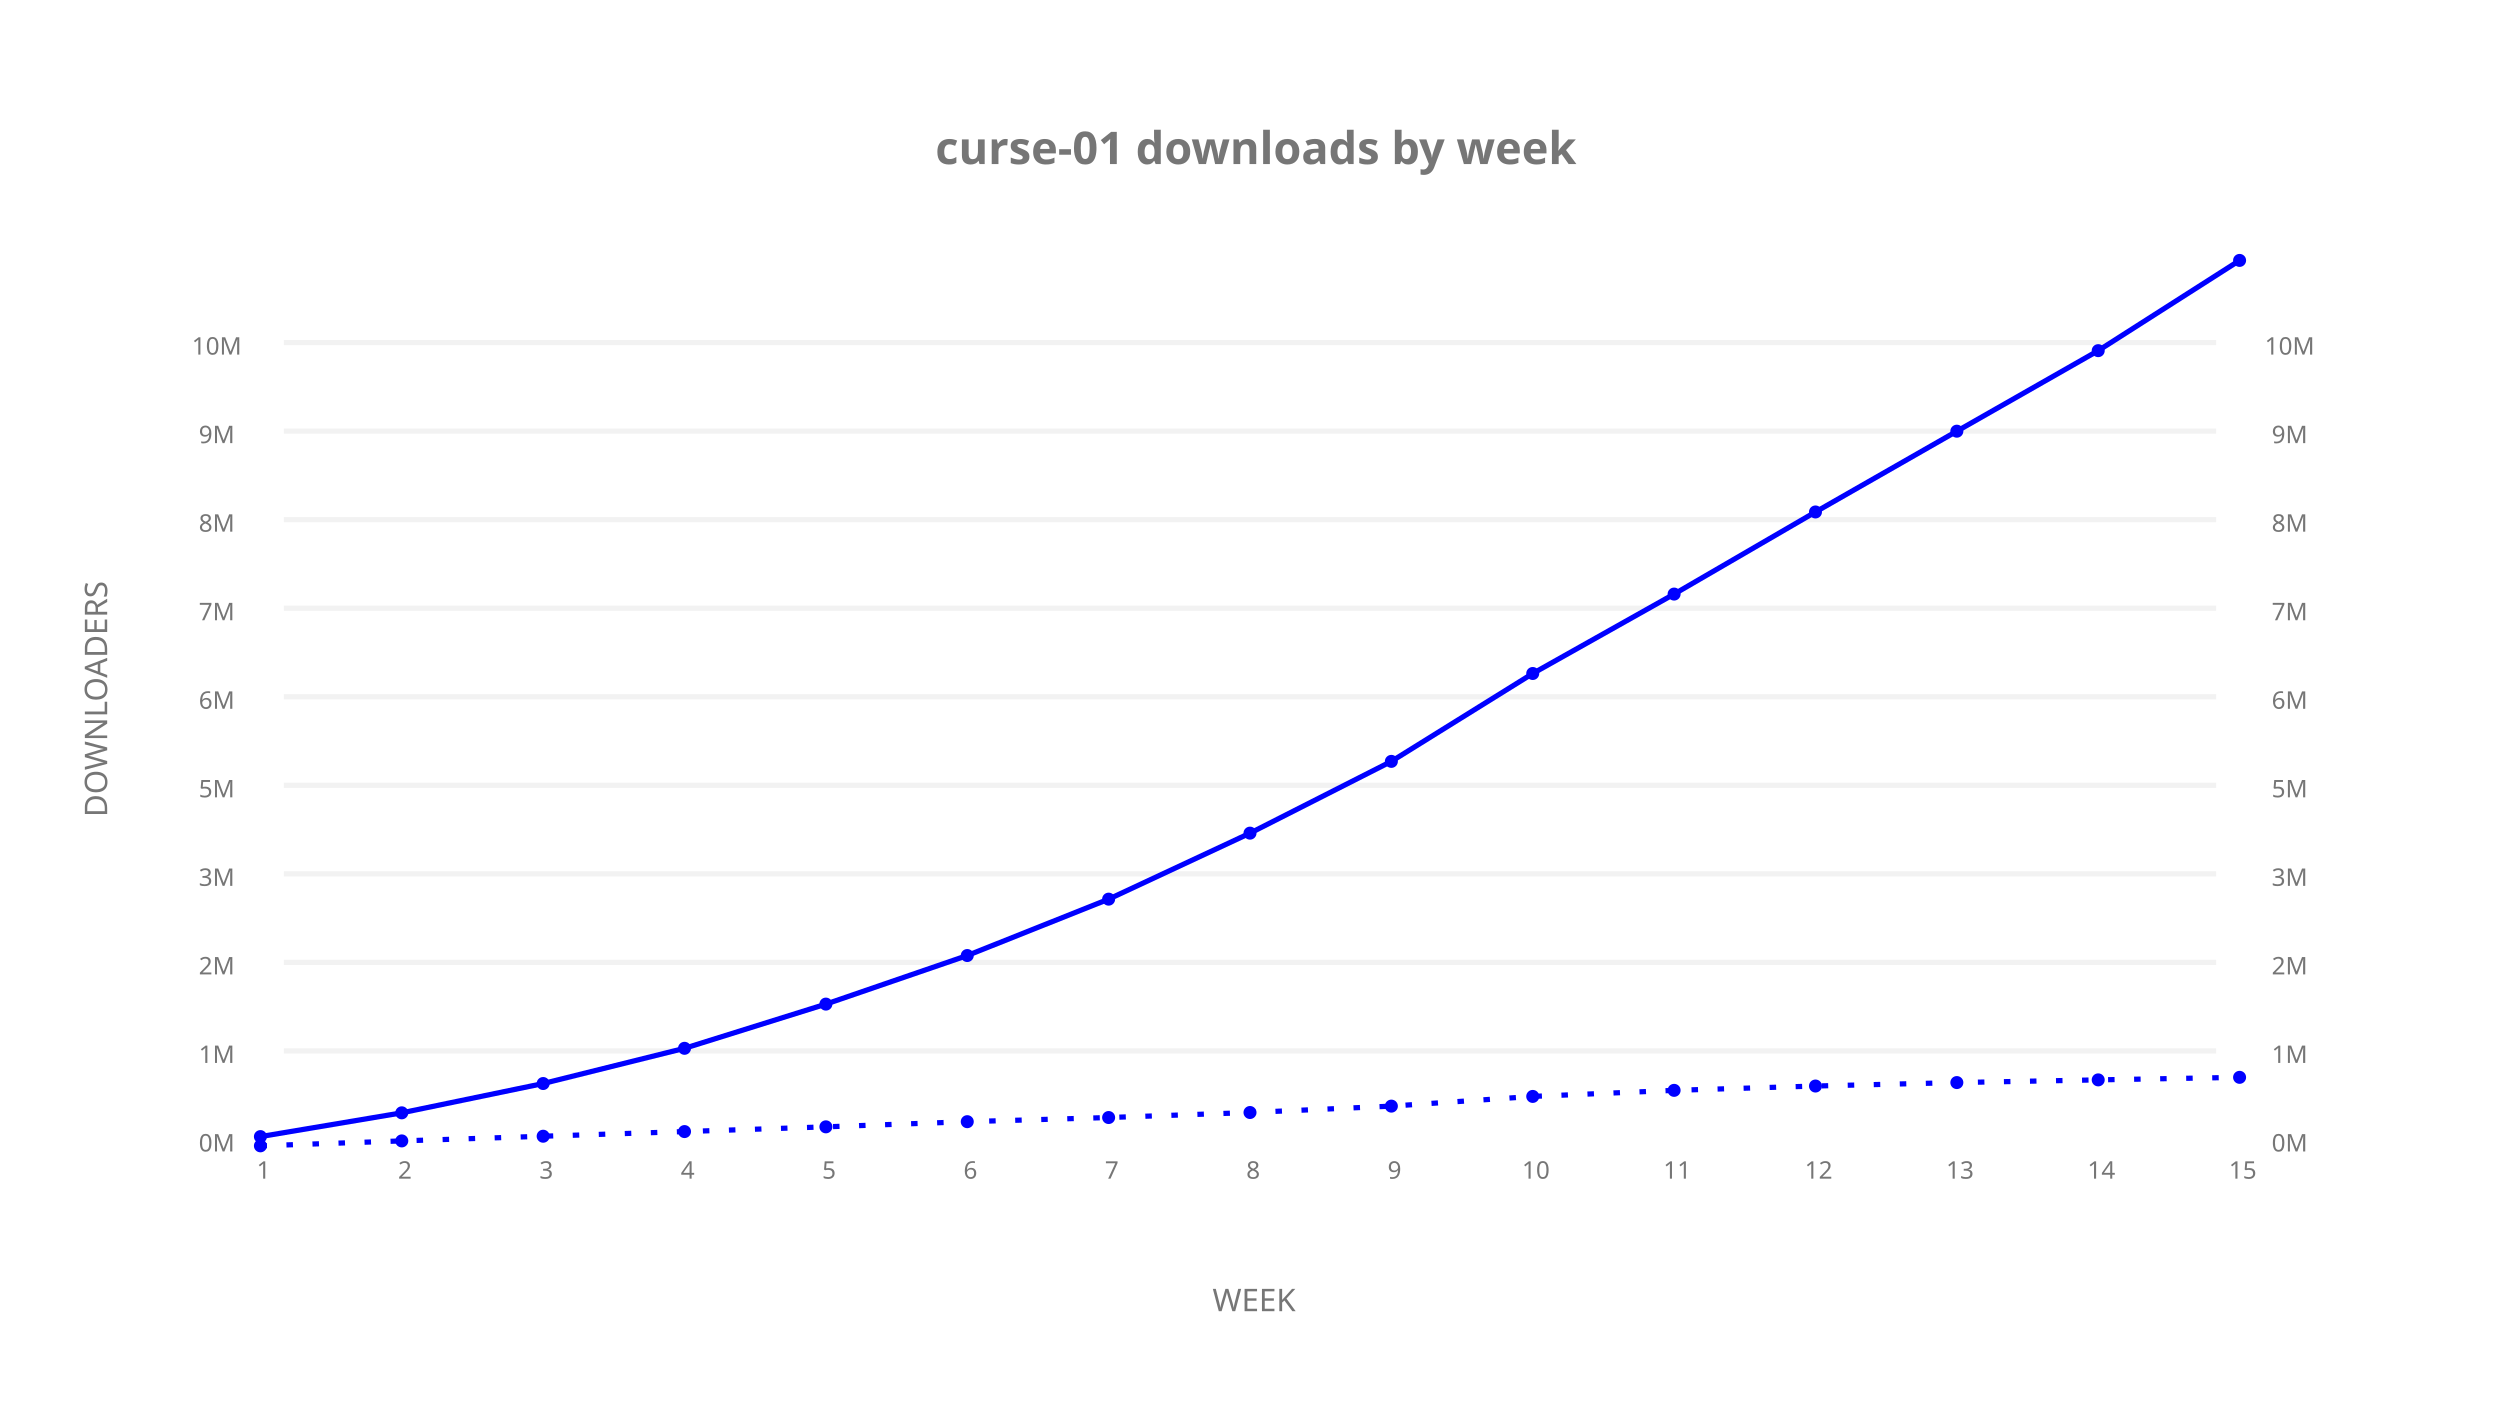
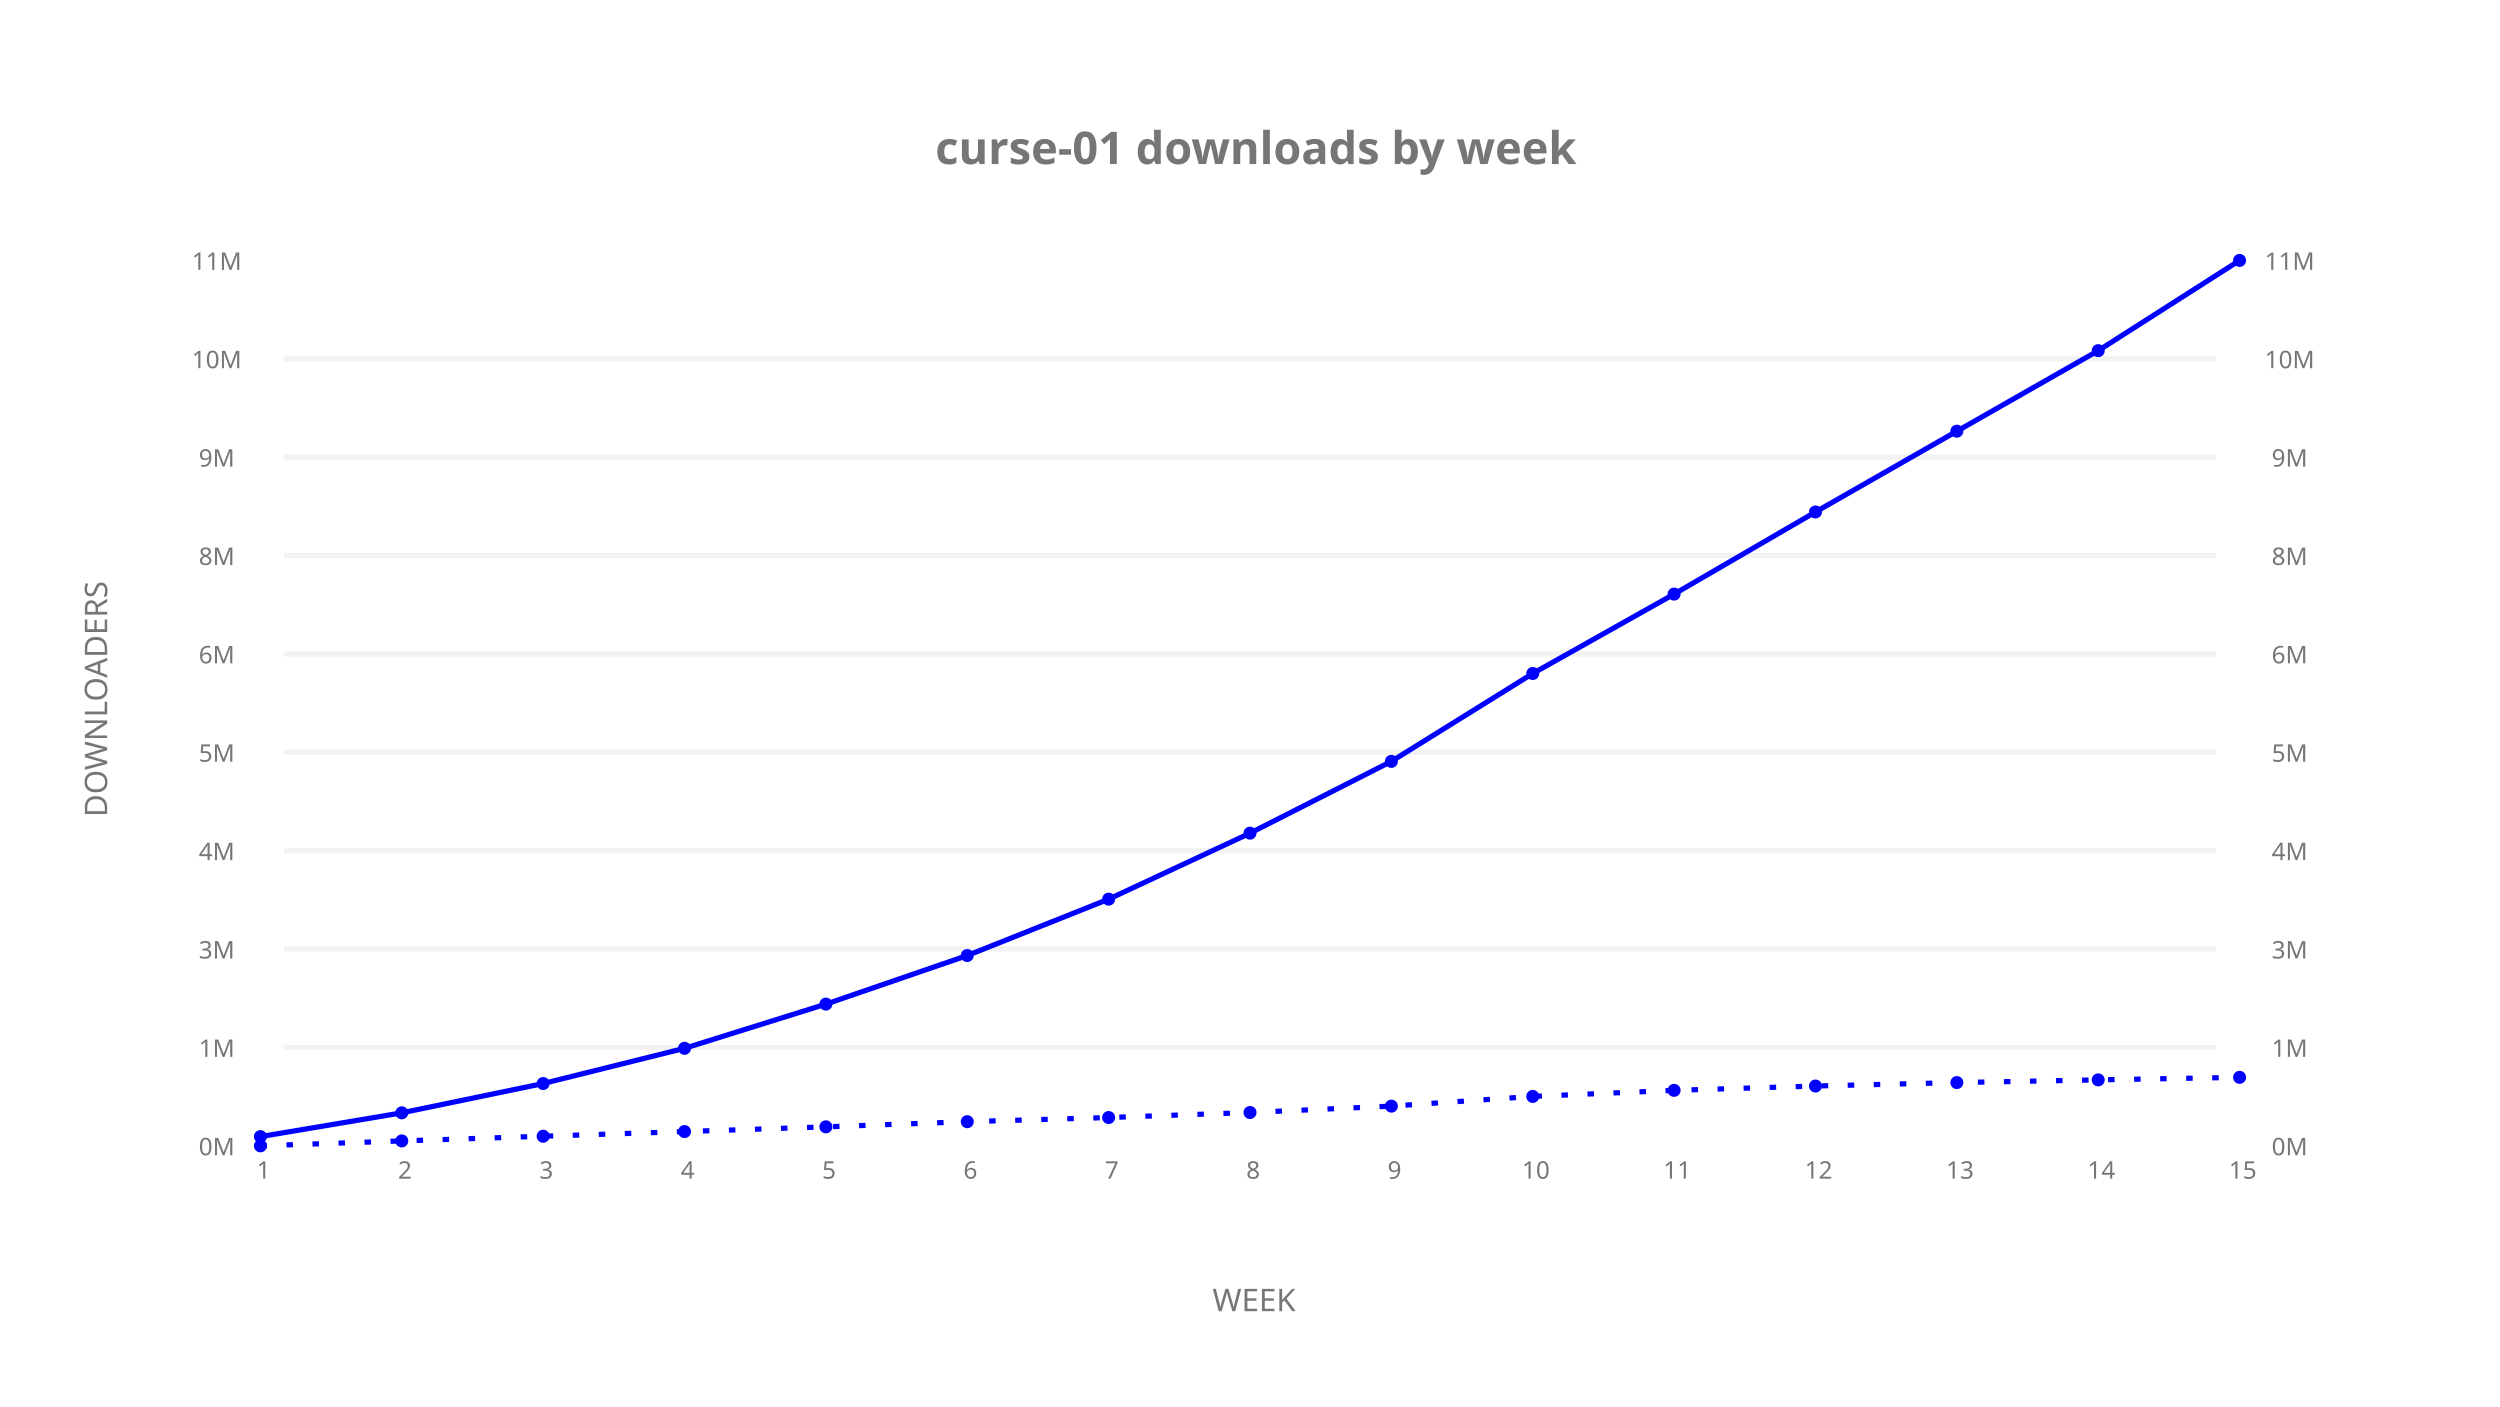
<svg xmlns="http://www.w3.org/2000/svg" xml:space="preserve" id="curse-01-downloads-by-week-curse-01-week" x="0px" y="0px" width="1920px" height="1080px" viewBox="0 0 1920 1080" enable-background="new 0 0 1920 1080" role="img">
  <g id="annotations">
    <text x="960" y="126" font-family="Atkinson Hyperlegible" font-size="26pt" text-anchor="middle" text-align="center" font-weight="600" font-style="normal" style="fill:rgb(118,118,118); fill-opacity:1; stroke:rgb(118,118,118); stroke-opacity:0; stroke-width:0.5"> curse-01 downloads by week</text>
    <g id="axes-lines">
      <text x="960" y="1007" font-family="Atkinson Hyperlegible" font-size="18pt" text-anchor="middle" text-align="center" font-weight="500" font-style="normal" style="fill:rgb(118,118,118); fill-opacity:1; stroke:rgb(118,118,118); stroke-opacity:0; stroke-width:0.5"> WEEK</text>
      <text x="73" y="540" font-family="Atkinson Hyperlegible" font-size="18pt" text-anchor="middle" text-align="center" dominant-baseline="central" font-weight="500" font-style="normal" style="fill:rgb(118,118,118); fill-opacity:1; stroke:rgb(118,118,118); stroke-opacity:0; stroke-width:0.5" transform="rotate(-90,73,540)"> DOWNLOADERS</text>
    </g>
    <g id="tic-y-label-lines">
-       <line x1="218" y1="807.1" x2="1702" y2="807.1" style="fill:rgb(0,0,255); fill-opacity:0; stroke:rgb(242,242,242); stroke-opacity:1; stroke-width:4" />
-       <line x1="218" y1="739.1" x2="1702" y2="739.1" style="fill:rgb(0,0,255); fill-opacity:0; stroke:rgb(242,242,242); stroke-opacity:1; stroke-width:4" />
-       <line x1="218" y1="671.1" x2="1702" y2="671.1" style="fill:rgb(0,0,255); fill-opacity:0; stroke:rgb(242,242,242); stroke-opacity:1; stroke-width:4" />
-       <line x1="218" y1="603.1" x2="1702" y2="603.1" style="fill:rgb(0,0,255); fill-opacity:0; stroke:rgb(242,242,242); stroke-opacity:1; stroke-width:4" />
-       <line x1="218" y1="535.1" x2="1702" y2="535.1" style="fill:rgb(0,0,255); fill-opacity:0; stroke:rgb(242,242,242); stroke-opacity:1; stroke-width:4" />
-       <line x1="218" y1="467.1" x2="1702" y2="467.1" style="fill:rgb(0,0,255); fill-opacity:0; stroke:rgb(242,242,242); stroke-opacity:1; stroke-width:4" />
-       <line x1="218" y1="399.1" x2="1702" y2="399.1" style="fill:rgb(0,0,255); fill-opacity:0; stroke:rgb(242,242,242); stroke-opacity:1; stroke-width:4" />
-       <line x1="218" y1="331.1" x2="1702" y2="331.1" style="fill:rgb(0,0,255); fill-opacity:0; stroke:rgb(242,242,242); stroke-opacity:1; stroke-width:4" />
-       <line x1="218" y1="263.1" x2="1702" y2="263.1" style="fill:rgb(0,0,255); fill-opacity:0; stroke:rgb(242,242,242); stroke-opacity:1; stroke-width:4" />
+       <line x1="218" y1="804.444" x2="1702" y2="804.444" style="fill:rgb(0,0,255); fill-opacity:0; stroke:rgb(242,242,242); stroke-opacity:1; stroke-width:4" />
+       <line x1="218" y1="728.889" x2="1702" y2="728.889" style="fill:rgb(0,0,255); fill-opacity:0; stroke:rgb(242,242,242); stroke-opacity:1; stroke-width:4" />
+       <line x1="218" y1="653.333" x2="1702" y2="653.333" style="fill:rgb(0,0,255); fill-opacity:0; stroke:rgb(242,242,242); stroke-opacity:1; stroke-width:4" />
+       <line x1="218" y1="577.778" x2="1702" y2="577.778" style="fill:rgb(0,0,255); fill-opacity:0; stroke:rgb(242,242,242); stroke-opacity:1; stroke-width:4" />
+       <line x1="218" y1="502.222" x2="1702" y2="502.222" style="fill:rgb(0,0,255); fill-opacity:0; stroke:rgb(242,242,242); stroke-opacity:1; stroke-width:4" />
+       <line x1="218" y1="426.667" x2="1702" y2="426.667" style="fill:rgb(0,0,255); fill-opacity:0; stroke:rgb(242,242,242); stroke-opacity:1; stroke-width:4" />
+       <line x1="218" y1="351.111" x2="1702" y2="351.111" style="fill:rgb(0,0,255); fill-opacity:0; stroke:rgb(242,242,242); stroke-opacity:1; stroke-width:4" />
+       <line x1="218" y1="275.556" x2="1702" y2="275.556" style="fill:rgb(0,0,255); fill-opacity:0; stroke:rgb(242,242,242); stroke-opacity:1; stroke-width:4" />
    </g>
    <g id="tic-x-labels">
      <text x="200" y="898" font-family="Atkinson Hyperlegible" font-size="14pt" text-anchor="middle" text-align="center" dominant-baseline="central" font-weight="400" font-style="normal" style="fill:rgb(118,118,118); fill-opacity:1; stroke:rgb(118,118,118); stroke-opacity:0; stroke-width:0.5"> 1</text>
      <text x="308.571" y="898" font-family="Atkinson Hyperlegible" font-size="14pt" text-anchor="middle" text-align="center" dominant-baseline="central" font-weight="400" font-style="normal" style="fill:rgb(118,118,118); fill-opacity:1; stroke:rgb(118,118,118); stroke-opacity:0; stroke-width:0.5"> 2</text>
      <text x="417.143" y="898" font-family="Atkinson Hyperlegible" font-size="14pt" text-anchor="middle" text-align="center" dominant-baseline="central" font-weight="400" font-style="normal" style="fill:rgb(118,118,118); fill-opacity:1; stroke:rgb(118,118,118); stroke-opacity:0; stroke-width:0.5"> 3</text>
      <text x="525.714" y="898" font-family="Atkinson Hyperlegible" font-size="14pt" text-anchor="middle" text-align="center" dominant-baseline="central" font-weight="400" font-style="normal" style="fill:rgb(118,118,118); fill-opacity:1; stroke:rgb(118,118,118); stroke-opacity:0; stroke-width:0.5"> 4</text>
      <text x="634.286" y="898" font-family="Atkinson Hyperlegible" font-size="14pt" text-anchor="middle" text-align="center" dominant-baseline="central" font-weight="400" font-style="normal" style="fill:rgb(118,118,118); fill-opacity:1; stroke:rgb(118,118,118); stroke-opacity:0; stroke-width:0.5"> 5</text>
      <text x="742.857" y="898" font-family="Atkinson Hyperlegible" font-size="14pt" text-anchor="middle" text-align="center" dominant-baseline="central" font-weight="400" font-style="normal" style="fill:rgb(118,118,118); fill-opacity:1; stroke:rgb(118,118,118); stroke-opacity:0; stroke-width:0.5"> 6</text>
      <text x="851.429" y="898" font-family="Atkinson Hyperlegible" font-size="14pt" text-anchor="middle" text-align="center" dominant-baseline="central" font-weight="400" font-style="normal" style="fill:rgb(118,118,118); fill-opacity:1; stroke:rgb(118,118,118); stroke-opacity:0; stroke-width:0.5"> 7</text>
      <text x="960" y="898" font-family="Atkinson Hyperlegible" font-size="14pt" text-anchor="middle" text-align="center" dominant-baseline="central" font-weight="400" font-style="normal" style="fill:rgb(118,118,118); fill-opacity:1; stroke:rgb(118,118,118); stroke-opacity:0; stroke-width:0.5"> 8</text>
      <text x="1068.571" y="898" font-family="Atkinson Hyperlegible" font-size="14pt" text-anchor="middle" text-align="center" dominant-baseline="central" font-weight="400" font-style="normal" style="fill:rgb(118,118,118); fill-opacity:1; stroke:rgb(118,118,118); stroke-opacity:0; stroke-width:0.5"> 9</text>
      <text x="1177.143" y="898" font-family="Atkinson Hyperlegible" font-size="14pt" text-anchor="middle" text-align="center" dominant-baseline="central" font-weight="400" font-style="normal" style="fill:rgb(118,118,118); fill-opacity:1; stroke:rgb(118,118,118); stroke-opacity:0; stroke-width:0.5"> 10</text>
      <text x="1285.714" y="898" font-family="Atkinson Hyperlegible" font-size="14pt" text-anchor="middle" text-align="center" dominant-baseline="central" font-weight="400" font-style="normal" style="fill:rgb(118,118,118); fill-opacity:1; stroke:rgb(118,118,118); stroke-opacity:0; stroke-width:0.5"> 11</text>
      <text x="1394.286" y="898" font-family="Atkinson Hyperlegible" font-size="14pt" text-anchor="middle" text-align="center" dominant-baseline="central" font-weight="400" font-style="normal" style="fill:rgb(118,118,118); fill-opacity:1; stroke:rgb(118,118,118); stroke-opacity:0; stroke-width:0.5"> 12</text>
      <text x="1502.857" y="898" font-family="Atkinson Hyperlegible" font-size="14pt" text-anchor="middle" text-align="center" dominant-baseline="central" font-weight="400" font-style="normal" style="fill:rgb(118,118,118); fill-opacity:1; stroke:rgb(118,118,118); stroke-opacity:0; stroke-width:0.5"> 13</text>
      <text x="1611.429" y="898" font-family="Atkinson Hyperlegible" font-size="14pt" text-anchor="middle" text-align="center" dominant-baseline="central" font-weight="400" font-style="normal" style="fill:rgb(118,118,118); fill-opacity:1; stroke:rgb(118,118,118); stroke-opacity:0; stroke-width:0.5"> 14</text>
      <text x="1720" y="898" font-family="Atkinson Hyperlegible" font-size="14pt" text-anchor="middle" text-align="center" dominant-baseline="central" font-weight="400" font-style="normal" style="fill:rgb(118,118,118); fill-opacity:1; stroke:rgb(118,118,118); stroke-opacity:0; stroke-width:0.5"> 15</text>
    </g>
    <g id="tic-y-labels">
-       <text x="164" y="877.1" font-family="Atkinson Hyperlegible" font-size="14pt" text-anchor="middle" text-align="center" dominant-baseline="central" font-weight="400" font-style="normal" style="fill:rgb(118,118,118); fill-opacity:1; stroke:rgb(118,118,118); stroke-opacity:0; stroke-width:0.5"> 0M</text>
-       <text x="1756" y="877.1" font-family="Atkinson Hyperlegible" font-size="14pt" text-anchor="middle" text-align="center" dominant-baseline="central" font-weight="400" font-style="normal" style="fill:rgb(118,118,118); fill-opacity:1; stroke:rgb(118,118,118); stroke-opacity:0; stroke-width:0.5"> 0M</text>
-       <text x="164" y="809.1" font-family="Atkinson Hyperlegible" font-size="14pt" text-anchor="middle" text-align="center" dominant-baseline="central" font-weight="400" font-style="normal" style="fill:rgb(118,118,118); fill-opacity:1; stroke:rgb(118,118,118); stroke-opacity:0; stroke-width:0.5"> 1M</text>
-       <text x="1756" y="809.1" font-family="Atkinson Hyperlegible" font-size="14pt" text-anchor="middle" text-align="center" dominant-baseline="central" font-weight="400" font-style="normal" style="fill:rgb(118,118,118); fill-opacity:1; stroke:rgb(118,118,118); stroke-opacity:0; stroke-width:0.5"> 1M</text>
-       <text x="164" y="741.1" font-family="Atkinson Hyperlegible" font-size="14pt" text-anchor="middle" text-align="center" dominant-baseline="central" font-weight="400" font-style="normal" style="fill:rgb(118,118,118); fill-opacity:1; stroke:rgb(118,118,118); stroke-opacity:0; stroke-width:0.5"> 2M</text>
-       <text x="1756" y="741.1" font-family="Atkinson Hyperlegible" font-size="14pt" text-anchor="middle" text-align="center" dominant-baseline="central" font-weight="400" font-style="normal" style="fill:rgb(118,118,118); fill-opacity:1; stroke:rgb(118,118,118); stroke-opacity:0; stroke-width:0.5"> 2M</text>
-       <text x="164" y="673.1" font-family="Atkinson Hyperlegible" font-size="14pt" text-anchor="middle" text-align="center" dominant-baseline="central" font-weight="400" font-style="normal" style="fill:rgb(118,118,118); fill-opacity:1; stroke:rgb(118,118,118); stroke-opacity:0; stroke-width:0.5"> 3M</text>
-       <text x="1756" y="673.1" font-family="Atkinson Hyperlegible" font-size="14pt" text-anchor="middle" text-align="center" dominant-baseline="central" font-weight="400" font-style="normal" style="fill:rgb(118,118,118); fill-opacity:1; stroke:rgb(118,118,118); stroke-opacity:0; stroke-width:0.5"> 3M</text>
-       <text x="164" y="605.1" font-family="Atkinson Hyperlegible" font-size="14pt" text-anchor="middle" text-align="center" dominant-baseline="central" font-weight="400" font-style="normal" style="fill:rgb(118,118,118); fill-opacity:1; stroke:rgb(118,118,118); stroke-opacity:0; stroke-width:0.5"> 5M</text>
-       <text x="1756" y="605.1" font-family="Atkinson Hyperlegible" font-size="14pt" text-anchor="middle" text-align="center" dominant-baseline="central" font-weight="400" font-style="normal" style="fill:rgb(118,118,118); fill-opacity:1; stroke:rgb(118,118,118); stroke-opacity:0; stroke-width:0.5"> 5M</text>
-       <text x="164" y="537.1" font-family="Atkinson Hyperlegible" font-size="14pt" text-anchor="middle" text-align="center" dominant-baseline="central" font-weight="400" font-style="normal" style="fill:rgb(118,118,118); fill-opacity:1; stroke:rgb(118,118,118); stroke-opacity:0; stroke-width:0.5"> 6M</text>
-       <text x="1756" y="537.1" font-family="Atkinson Hyperlegible" font-size="14pt" text-anchor="middle" text-align="center" dominant-baseline="central" font-weight="400" font-style="normal" style="fill:rgb(118,118,118); fill-opacity:1; stroke:rgb(118,118,118); stroke-opacity:0; stroke-width:0.5"> 6M</text>
-       <text x="164" y="469.1" font-family="Atkinson Hyperlegible" font-size="14pt" text-anchor="middle" text-align="center" dominant-baseline="central" font-weight="400" font-style="normal" style="fill:rgb(118,118,118); fill-opacity:1; stroke:rgb(118,118,118); stroke-opacity:0; stroke-width:0.5"> 7M</text>
-       <text x="1756" y="469.1" font-family="Atkinson Hyperlegible" font-size="14pt" text-anchor="middle" text-align="center" dominant-baseline="central" font-weight="400" font-style="normal" style="fill:rgb(118,118,118); fill-opacity:1; stroke:rgb(118,118,118); stroke-opacity:0; stroke-width:0.5"> 7M</text>
-       <text x="164" y="401.1" font-family="Atkinson Hyperlegible" font-size="14pt" text-anchor="middle" text-align="center" dominant-baseline="central" font-weight="400" font-style="normal" style="fill:rgb(118,118,118); fill-opacity:1; stroke:rgb(118,118,118); stroke-opacity:0; stroke-width:0.5"> 8M</text>
-       <text x="1756" y="401.1" font-family="Atkinson Hyperlegible" font-size="14pt" text-anchor="middle" text-align="center" dominant-baseline="central" font-weight="400" font-style="normal" style="fill:rgb(118,118,118); fill-opacity:1; stroke:rgb(118,118,118); stroke-opacity:0; stroke-width:0.5"> 8M</text>
-       <text x="164" y="333.1" font-family="Atkinson Hyperlegible" font-size="14pt" text-anchor="middle" text-align="center" dominant-baseline="central" font-weight="400" font-style="normal" style="fill:rgb(118,118,118); fill-opacity:1; stroke:rgb(118,118,118); stroke-opacity:0; stroke-width:0.5"> 9M</text>
-       <text x="1756" y="333.1" font-family="Atkinson Hyperlegible" font-size="14pt" text-anchor="middle" text-align="center" dominant-baseline="central" font-weight="400" font-style="normal" style="fill:rgb(118,118,118); fill-opacity:1; stroke:rgb(118,118,118); stroke-opacity:0; stroke-width:0.5"> 9M</text>
-       <text x="164" y="265.1" font-family="Atkinson Hyperlegible" font-size="14pt" text-anchor="middle" text-align="center" dominant-baseline="central" font-weight="400" font-style="normal" style="fill:rgb(118,118,118); fill-opacity:1; stroke:rgb(118,118,118); stroke-opacity:0; stroke-width:0.5"> 10M</text>
-       <text x="1756" y="265.1" font-family="Atkinson Hyperlegible" font-size="14pt" text-anchor="middle" text-align="center" dominant-baseline="central" font-weight="400" font-style="normal" style="fill:rgb(118,118,118); fill-opacity:1; stroke:rgb(118,118,118); stroke-opacity:0; stroke-width:0.5"> 10M</text>
+       <text x="164" y="880" font-family="Atkinson Hyperlegible" font-size="14pt" text-anchor="middle" text-align="center" dominant-baseline="central" font-weight="400" font-style="normal" style="fill:rgb(118,118,118); fill-opacity:1; stroke:rgb(118,118,118); stroke-opacity:0; stroke-width:0.5"> 0M</text>
+       <text x="1756" y="880" font-family="Atkinson Hyperlegible" font-size="14pt" text-anchor="middle" text-align="center" dominant-baseline="central" font-weight="400" font-style="normal" style="fill:rgb(118,118,118); fill-opacity:1; stroke:rgb(118,118,118); stroke-opacity:0; stroke-width:0.5"> 0M</text>
+       <text x="164" y="804.444" font-family="Atkinson Hyperlegible" font-size="14pt" text-anchor="middle" text-align="center" dominant-baseline="central" font-weight="400" font-style="normal" style="fill:rgb(118,118,118); fill-opacity:1; stroke:rgb(118,118,118); stroke-opacity:0; stroke-width:0.5"> 1M</text>
+       <text x="1756" y="804.444" font-family="Atkinson Hyperlegible" font-size="14pt" text-anchor="middle" text-align="center" dominant-baseline="central" font-weight="400" font-style="normal" style="fill:rgb(118,118,118); fill-opacity:1; stroke:rgb(118,118,118); stroke-opacity:0; stroke-width:0.5"> 1M</text>
+       <text x="164" y="728.889" font-family="Atkinson Hyperlegible" font-size="14pt" text-anchor="middle" text-align="center" dominant-baseline="central" font-weight="400" font-style="normal" style="fill:rgb(118,118,118); fill-opacity:1; stroke:rgb(118,118,118); stroke-opacity:0; stroke-width:0.5"> 3M</text>
+       <text x="1756" y="728.889" font-family="Atkinson Hyperlegible" font-size="14pt" text-anchor="middle" text-align="center" dominant-baseline="central" font-weight="400" font-style="normal" style="fill:rgb(118,118,118); fill-opacity:1; stroke:rgb(118,118,118); stroke-opacity:0; stroke-width:0.5"> 3M</text>
+       <text x="164" y="653.333" font-family="Atkinson Hyperlegible" font-size="14pt" text-anchor="middle" text-align="center" dominant-baseline="central" font-weight="400" font-style="normal" style="fill:rgb(118,118,118); fill-opacity:1; stroke:rgb(118,118,118); stroke-opacity:0; stroke-width:0.5"> 4M</text>
+       <text x="1756" y="653.333" font-family="Atkinson Hyperlegible" font-size="14pt" text-anchor="middle" text-align="center" dominant-baseline="central" font-weight="400" font-style="normal" style="fill:rgb(118,118,118); fill-opacity:1; stroke:rgb(118,118,118); stroke-opacity:0; stroke-width:0.5"> 4M</text>
+       <text x="164" y="577.778" font-family="Atkinson Hyperlegible" font-size="14pt" text-anchor="middle" text-align="center" dominant-baseline="central" font-weight="400" font-style="normal" style="fill:rgb(118,118,118); fill-opacity:1; stroke:rgb(118,118,118); stroke-opacity:0; stroke-width:0.5"> 5M</text>
+       <text x="1756" y="577.778" font-family="Atkinson Hyperlegible" font-size="14pt" text-anchor="middle" text-align="center" dominant-baseline="central" font-weight="400" font-style="normal" style="fill:rgb(118,118,118); fill-opacity:1; stroke:rgb(118,118,118); stroke-opacity:0; stroke-width:0.5"> 5M</text>
+       <text x="164" y="502.222" font-family="Atkinson Hyperlegible" font-size="14pt" text-anchor="middle" text-align="center" dominant-baseline="central" font-weight="400" font-style="normal" style="fill:rgb(118,118,118); fill-opacity:1; stroke:rgb(118,118,118); stroke-opacity:0; stroke-width:0.5"> 6M</text>
+       <text x="1756" y="502.222" font-family="Atkinson Hyperlegible" font-size="14pt" text-anchor="middle" text-align="center" dominant-baseline="central" font-weight="400" font-style="normal" style="fill:rgb(118,118,118); fill-opacity:1; stroke:rgb(118,118,118); stroke-opacity:0; stroke-width:0.5"> 6M</text>
+       <text x="164" y="426.667" font-family="Atkinson Hyperlegible" font-size="14pt" text-anchor="middle" text-align="center" dominant-baseline="central" font-weight="400" font-style="normal" style="fill:rgb(118,118,118); fill-opacity:1; stroke:rgb(118,118,118); stroke-opacity:0; stroke-width:0.5"> 8M</text>
+       <text x="1756" y="426.667" font-family="Atkinson Hyperlegible" font-size="14pt" text-anchor="middle" text-align="center" dominant-baseline="central" font-weight="400" font-style="normal" style="fill:rgb(118,118,118); fill-opacity:1; stroke:rgb(118,118,118); stroke-opacity:0; stroke-width:0.5"> 8M</text>
+       <text x="164" y="351.111" font-family="Atkinson Hyperlegible" font-size="14pt" text-anchor="middle" text-align="center" dominant-baseline="central" font-weight="400" font-style="normal" style="fill:rgb(118,118,118); fill-opacity:1; stroke:rgb(118,118,118); stroke-opacity:0; stroke-width:0.5"> 9M</text>
+       <text x="1756" y="351.111" font-family="Atkinson Hyperlegible" font-size="14pt" text-anchor="middle" text-align="center" dominant-baseline="central" font-weight="400" font-style="normal" style="fill:rgb(118,118,118); fill-opacity:1; stroke:rgb(118,118,118); stroke-opacity:0; stroke-width:0.5"> 9M</text>
+       <text x="164" y="275.556" font-family="Atkinson Hyperlegible" font-size="14pt" text-anchor="middle" text-align="center" dominant-baseline="central" font-weight="400" font-style="normal" style="fill:rgb(118,118,118); fill-opacity:1; stroke:rgb(118,118,118); stroke-opacity:0; stroke-width:0.5"> 10M</text>
+       <text x="1756" y="275.556" font-family="Atkinson Hyperlegible" font-size="14pt" text-anchor="middle" text-align="center" dominant-baseline="central" font-weight="400" font-style="normal" style="fill:rgb(118,118,118); fill-opacity:1; stroke:rgb(118,118,118); stroke-opacity:0; stroke-width:0.5"> 10M</text>
+       <text x="164" y="200" font-family="Atkinson Hyperlegible" font-size="14pt" text-anchor="middle" text-align="center" dominant-baseline="central" font-weight="400" font-style="normal" style="fill:rgb(118,118,118); fill-opacity:1; stroke:rgb(118,118,118); stroke-opacity:0; stroke-width:0.5"> 11M</text>
+       <text x="1756" y="200" font-family="Atkinson Hyperlegible" font-size="14pt" text-anchor="middle" text-align="center" dominant-baseline="central" font-weight="400" font-style="normal" style="fill:rgb(118,118,118); fill-opacity:1; stroke:rgb(118,118,118); stroke-opacity:0; stroke-width:0.5"> 11M</text>
    </g>
  </g>
  <g id="polyline-curse-01 downloads by week">
    <polyline points="200,872.906 308.571,854.652 417.143,832.146 525.714,805.103 634.286,771.155 742.857,733.846 851.429,690.551 960,639.859 1068.57,584.739 1177.14,517.246 1285.71,456.253 1394.29,393.193 1502.86,331.155 1611.43,269.3 1720,200 " style="fill:rgb(0,0,255); fill-opacity:0; stroke:rgb(0,0,255); stroke-opacity:1; stroke-width:4" />
  </g>
  <g id="markers-curse-01 downloads by week">
    <circle cx="200" cy="872.906" r="5" style="fill:rgb(0,0,255); fill-opacity:1; stroke:rgb(0,0,255); stroke-opacity:0; stroke-width:4">
</circle>
    <circle cx="308.571" cy="854.652" r="5" style="fill:rgb(0,0,255); fill-opacity:1; stroke:rgb(0,0,255); stroke-opacity:0; stroke-width:4">
</circle>
    <circle cx="417.143" cy="832.146" r="5" style="fill:rgb(0,0,255); fill-opacity:1; stroke:rgb(0,0,255); stroke-opacity:0; stroke-width:4">
</circle>
    <circle cx="525.714" cy="805.103" r="5" style="fill:rgb(0,0,255); fill-opacity:1; stroke:rgb(0,0,255); stroke-opacity:0; stroke-width:4">
</circle>
    <circle cx="634.286" cy="771.155" r="5" style="fill:rgb(0,0,255); fill-opacity:1; stroke:rgb(0,0,255); stroke-opacity:0; stroke-width:4">
</circle>
    <circle cx="742.857" cy="733.846" r="5" style="fill:rgb(0,0,255); fill-opacity:1; stroke:rgb(0,0,255); stroke-opacity:0; stroke-width:4">
</circle>
    <circle cx="851.429" cy="690.551" r="5" style="fill:rgb(0,0,255); fill-opacity:1; stroke:rgb(0,0,255); stroke-opacity:0; stroke-width:4">
</circle>
    <circle cx="960" cy="639.859" r="5" style="fill:rgb(0,0,255); fill-opacity:1; stroke:rgb(0,0,255); stroke-opacity:0; stroke-width:4">
</circle>
    <circle cx="1068.571" cy="584.739" r="5" style="fill:rgb(0,0,255); fill-opacity:1; stroke:rgb(0,0,255); stroke-opacity:0; stroke-width:4">
</circle>
    <circle cx="1177.143" cy="517.246" r="5" style="fill:rgb(0,0,255); fill-opacity:1; stroke:rgb(0,0,255); stroke-opacity:0; stroke-width:4">
</circle>
    <circle cx="1285.714" cy="456.253" r="5" style="fill:rgb(0,0,255); fill-opacity:1; stroke:rgb(0,0,255); stroke-opacity:0; stroke-width:4">
</circle>
    <circle cx="1394.286" cy="393.193" r="5" style="fill:rgb(0,0,255); fill-opacity:1; stroke:rgb(0,0,255); stroke-opacity:0; stroke-width:4">
</circle>
    <circle cx="1502.857" cy="331.155" r="5" style="fill:rgb(0,0,255); fill-opacity:1; stroke:rgb(0,0,255); stroke-opacity:0; stroke-width:4">
</circle>
    <circle cx="1611.429" cy="269.3" r="5" style="fill:rgb(0,0,255); fill-opacity:1; stroke:rgb(0,0,255); stroke-opacity:0; stroke-width:4">
</circle>
    <circle cx="1720" cy="200" r="5" style="fill:rgb(0,0,255); fill-opacity:1; stroke:rgb(0,0,255); stroke-opacity:0; stroke-width:4">
</circle>
  </g>
  <g id="polyline-curse-01 downloads by week uploaders">
    <polyline points="200,880 308.571,876.22 417.143,872.624 525.714,869.046 634.286,865.414 742.857,861.45 851.429,858.264 960,854.403 1068.57,849.503 1177.14,842.053 1285.71,837.395 1394.29,834.07 1502.86,831.414 1611.43,829.348 1720,827.394 " stroke-dasharray="5 15" style="fill:rgb(0,0,255); fill-opacity:0; stroke:rgb(0,0,255); stroke-opacity:1; stroke-width:4" />
  </g>
  <g id="markers-curse-01 downloads by week uploaders">
    <circle cx="200" cy="880" r="5" style="fill:rgb(0,0,255); fill-opacity:1; stroke:rgb(0,0,255); stroke-opacity:0; stroke-width:4">
</circle>
    <circle cx="308.571" cy="876.22" r="5" style="fill:rgb(0,0,255); fill-opacity:1; stroke:rgb(0,0,255); stroke-opacity:0; stroke-width:4">
</circle>
    <circle cx="417.143" cy="872.624" r="5" style="fill:rgb(0,0,255); fill-opacity:1; stroke:rgb(0,0,255); stroke-opacity:0; stroke-width:4">
</circle>
    <circle cx="525.714" cy="869.046" r="5" style="fill:rgb(0,0,255); fill-opacity:1; stroke:rgb(0,0,255); stroke-opacity:0; stroke-width:4">
</circle>
    <circle cx="634.286" cy="865.414" r="5" style="fill:rgb(0,0,255); fill-opacity:1; stroke:rgb(0,0,255); stroke-opacity:0; stroke-width:4">
</circle>
    <circle cx="742.857" cy="861.45" r="5" style="fill:rgb(0,0,255); fill-opacity:1; stroke:rgb(0,0,255); stroke-opacity:0; stroke-width:4">
</circle>
    <circle cx="851.429" cy="858.264" r="5" style="fill:rgb(0,0,255); fill-opacity:1; stroke:rgb(0,0,255); stroke-opacity:0; stroke-width:4">
</circle>
    <circle cx="960" cy="854.403" r="5" style="fill:rgb(0,0,255); fill-opacity:1; stroke:rgb(0,0,255); stroke-opacity:0; stroke-width:4">
</circle>
    <circle cx="1068.571" cy="849.503" r="5" style="fill:rgb(0,0,255); fill-opacity:1; stroke:rgb(0,0,255); stroke-opacity:0; stroke-width:4">
</circle>
    <circle cx="1177.143" cy="842.053" r="5" style="fill:rgb(0,0,255); fill-opacity:1; stroke:rgb(0,0,255); stroke-opacity:0; stroke-width:4">
</circle>
    <circle cx="1285.714" cy="837.395" r="5" style="fill:rgb(0,0,255); fill-opacity:1; stroke:rgb(0,0,255); stroke-opacity:0; stroke-width:4">
</circle>
    <circle cx="1394.286" cy="834.07" r="5" style="fill:rgb(0,0,255); fill-opacity:1; stroke:rgb(0,0,255); stroke-opacity:0; stroke-width:4">
</circle>
    <circle cx="1502.857" cy="831.414" r="5" style="fill:rgb(0,0,255); fill-opacity:1; stroke:rgb(0,0,255); stroke-opacity:0; stroke-width:4">
</circle>
    <circle cx="1611.429" cy="829.348" r="5" style="fill:rgb(0,0,255); fill-opacity:1; stroke:rgb(0,0,255); stroke-opacity:0; stroke-width:4">
</circle>
    <circle cx="1720" cy="827.394" r="5" style="fill:rgb(0,0,255); fill-opacity:1; stroke:rgb(0,0,255); stroke-opacity:0; stroke-width:4">
</circle>
  </g>
</svg>
